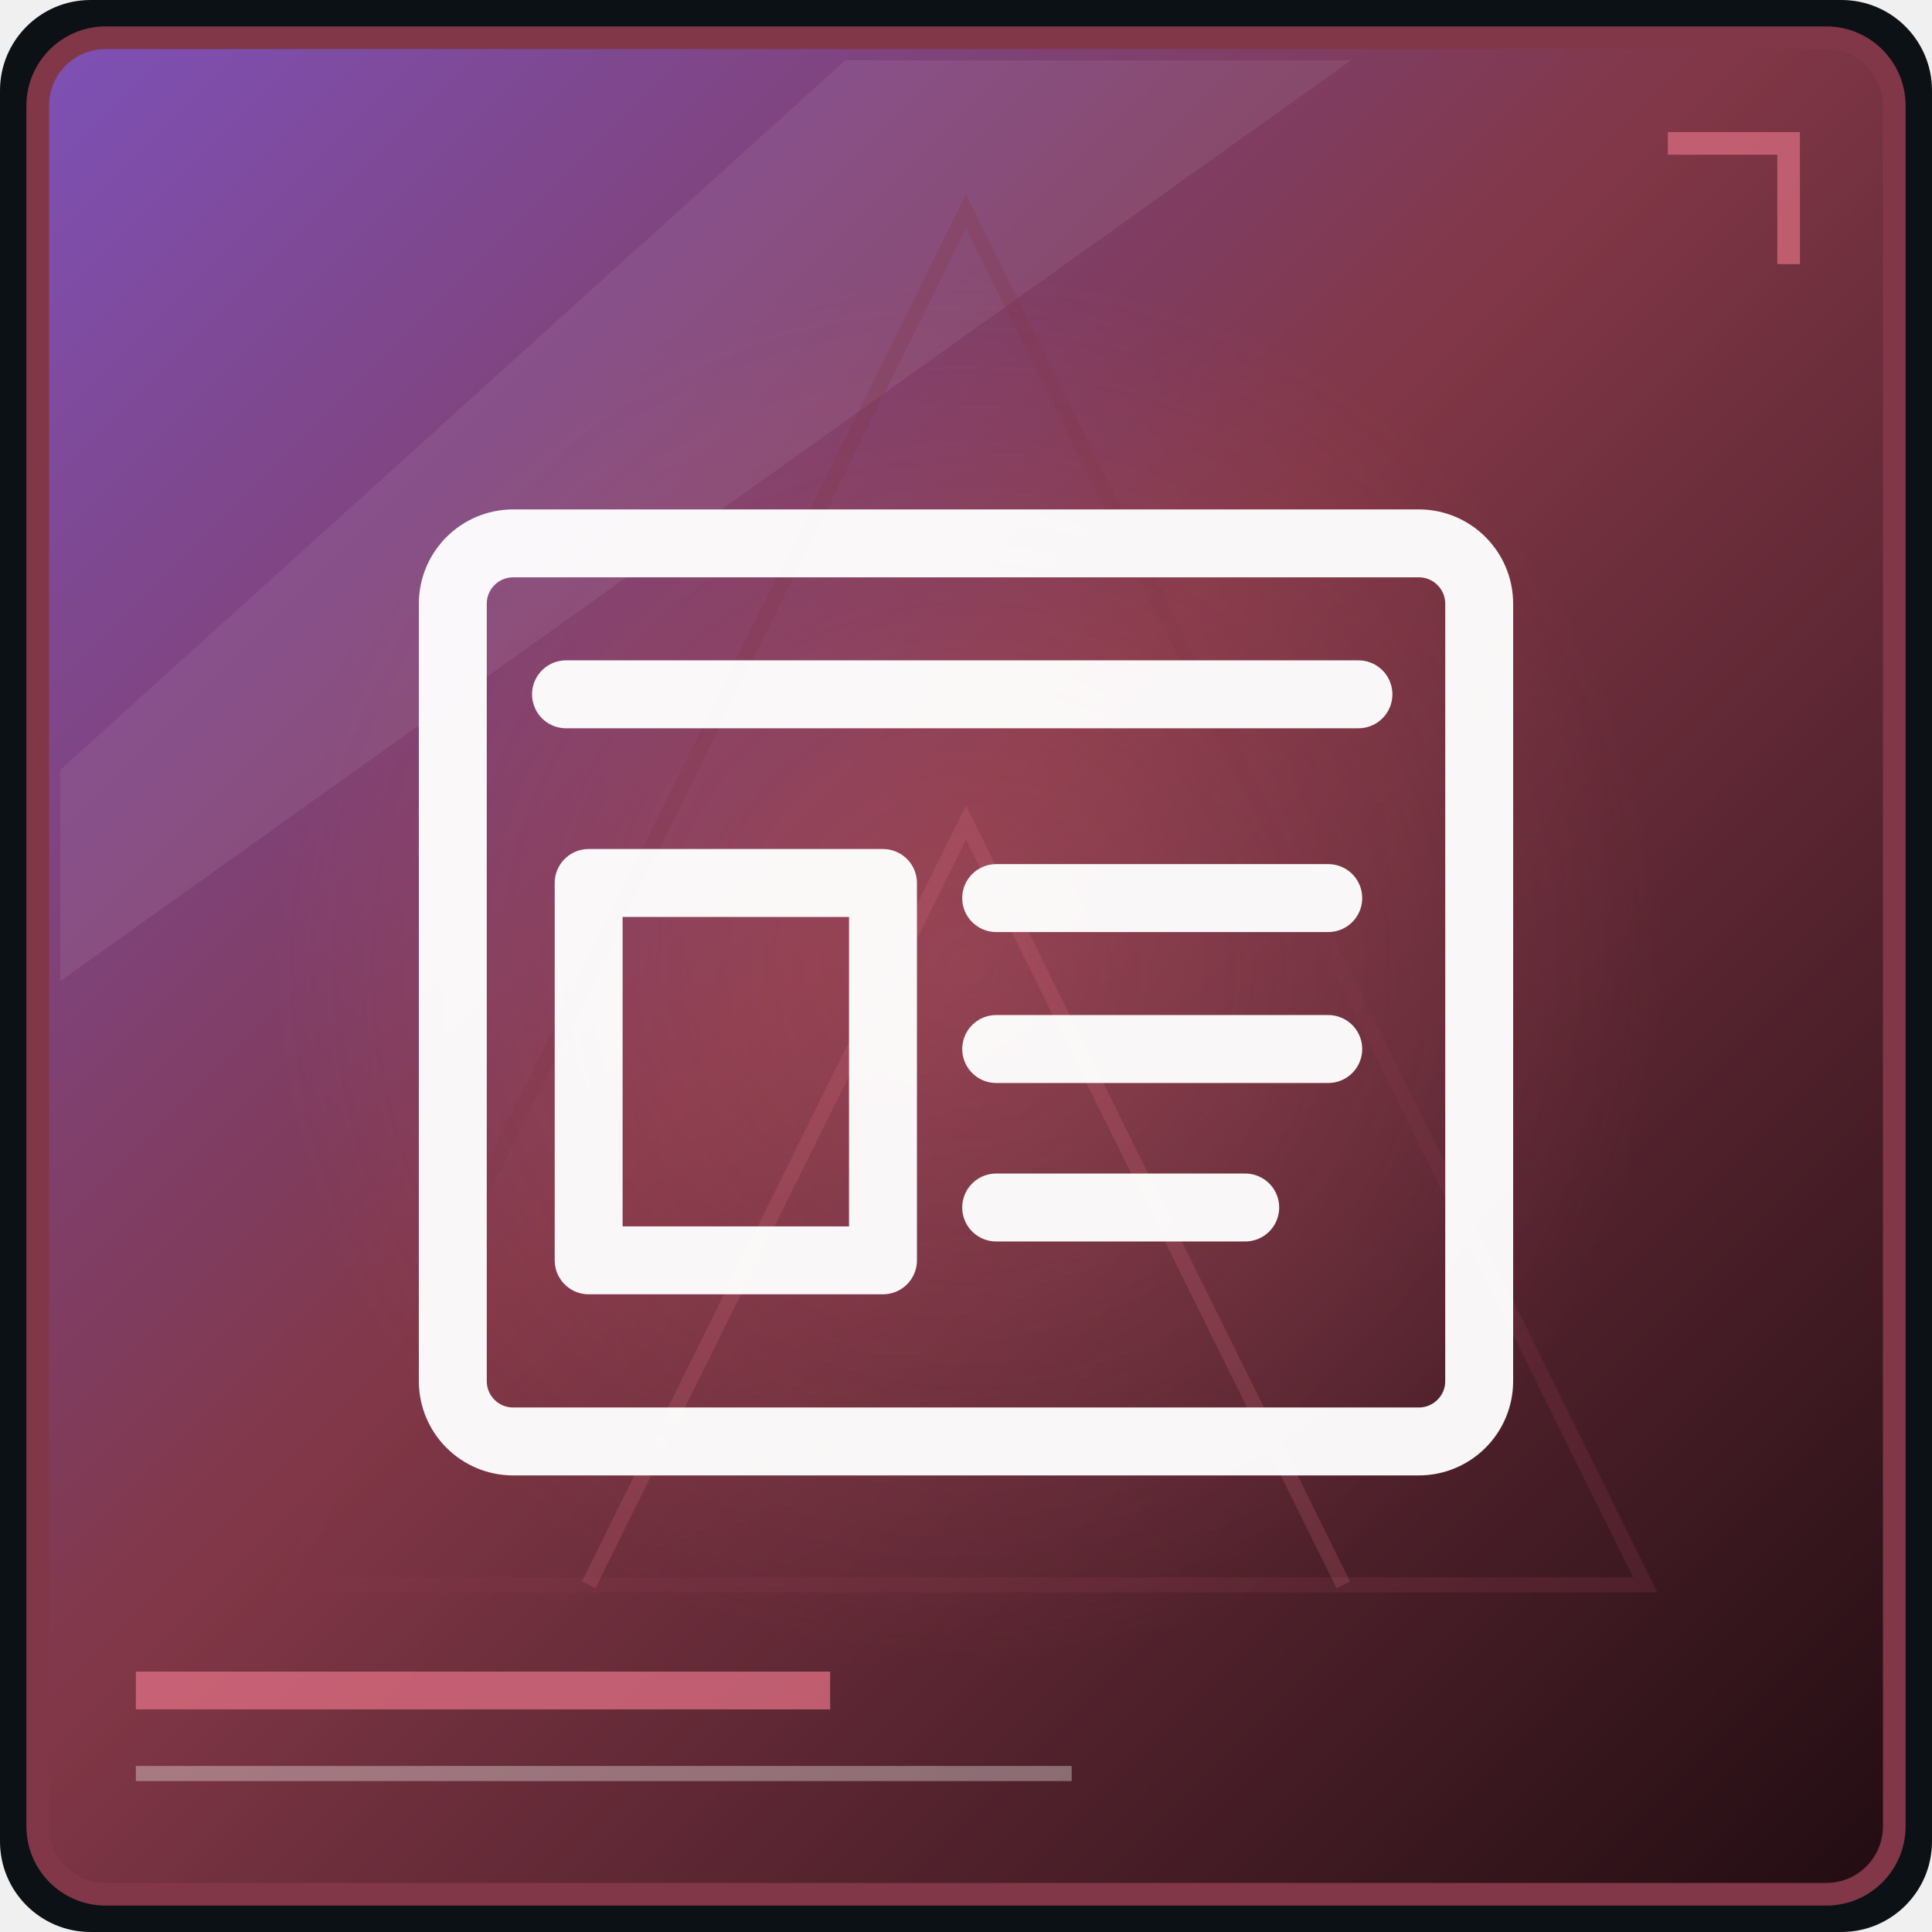
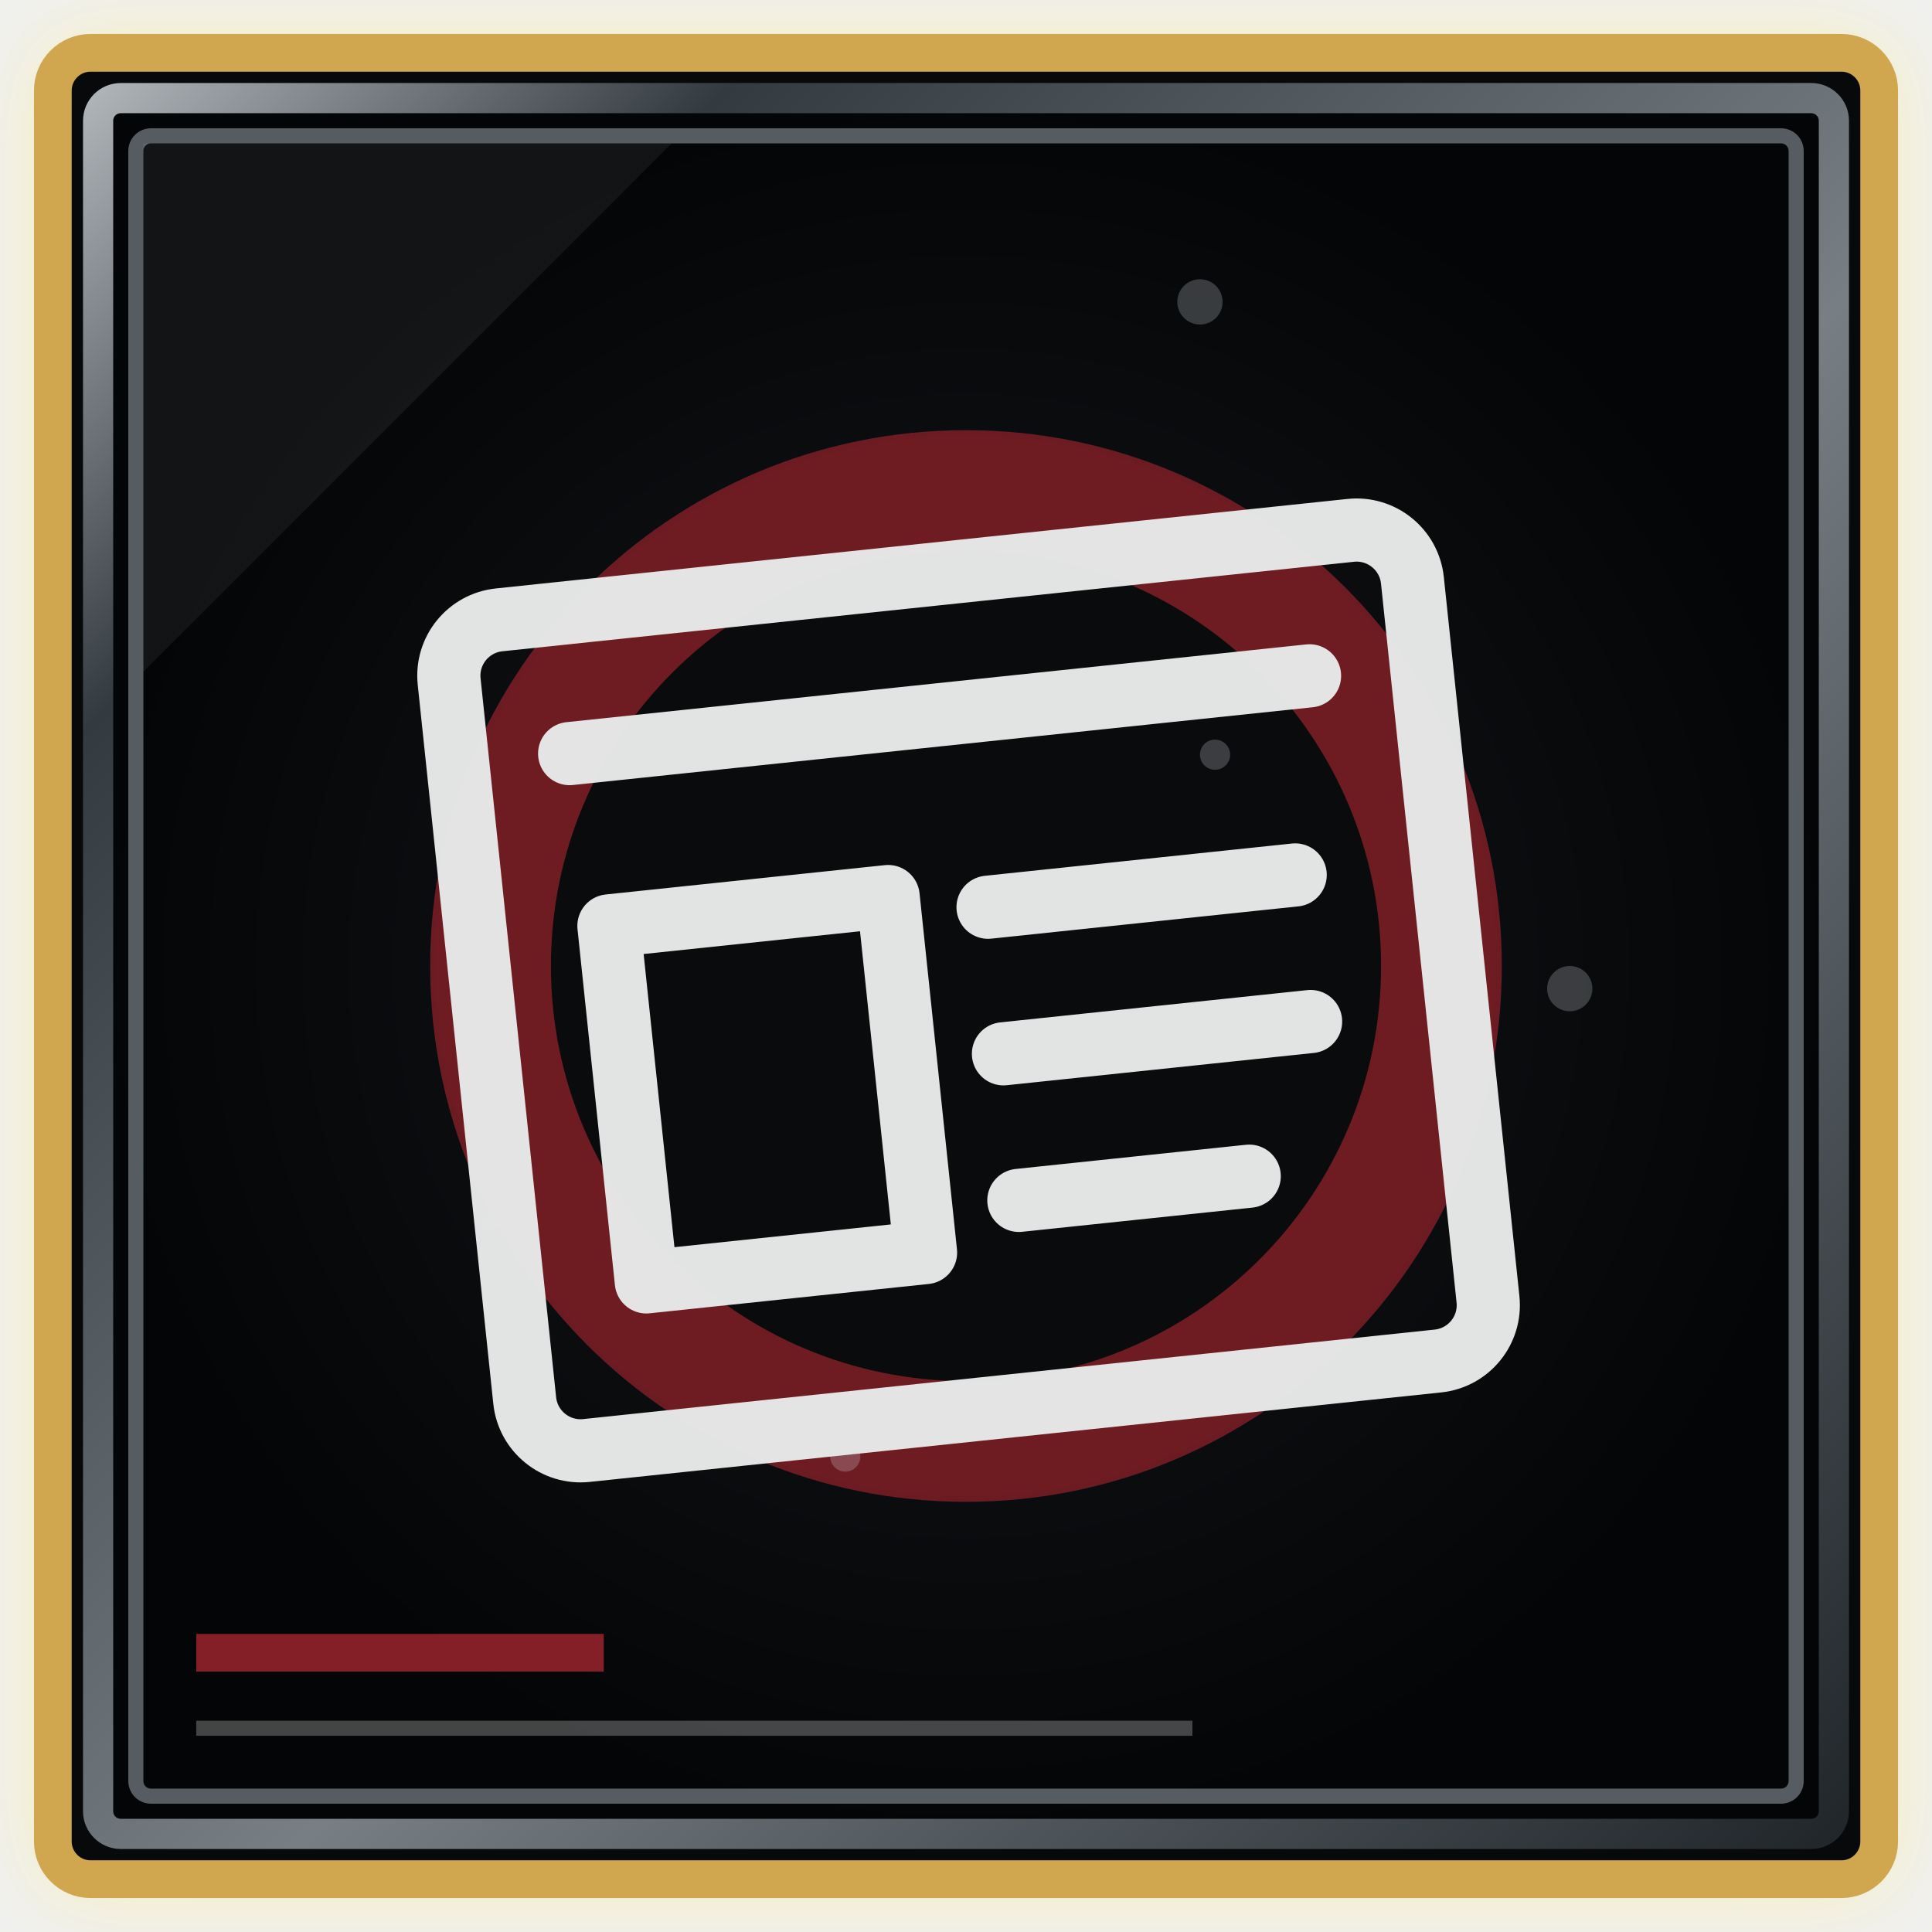
<svg xmlns="http://www.w3.org/2000/svg" width="256" height="256" viewBox="0 0 256 256">
  <defs>
-     <linearGradient id="bg70" x1="0" y1="0" x2="1" y2="1">
-       <stop stop-color="#7d51b8" />
-       <stop offset=".46" stop-color="#813747" />
-       <stop offset="1" stop-color="#200c11" />
+     <filter id="gold70" x="-45%" y="-45%" width="190%" height="190%">
+       <feGaussianBlur stdDeviation="6" result="b" />
+       <feColorMatrix in="b" type="matrix" values="1 0 0 0 .77  0 1 0 0 .48  0 0 1 0 .10  0 0 0 .65 0" />
+     </filter>
+     <linearGradient id="steel70" x1="0" y1="0" x2="1" y2="1">
+       <stop stop-color="#aeb4b8" />
+       <stop offset=".18" stop-color="#343b40" />
+       <stop offset=".56" stop-color="#777f84" />
+       <stop offset="1" stop-color="#20262a" />
    </linearGradient>
-     <radialGradient id="glow70">
-       <stop stop-color="#de6f83" stop-opacity=".55" />
-       <stop offset="1" stop-color="#de6f83" stop-opacity="0" />
+     <radialGradient id="v70">
+       <stop stop-color="#171b1e" />
+       <stop offset=".68" stop-color="#090b0d" />
+       <stop offset="1" stop-color="#040506" />
    </radialGradient>
  </defs>
-   <rect width="256" height="256" rx="12" fill="#0c1116" />
-   <rect x="5" y="5" width="246" height="246" rx="9" fill="url(#bg70)" stroke="#813747" stroke-width="3" />
-   <path d="M8 102 112 8h67L8 130Z" fill="#ffffff" opacity=".07" />
-   <circle cx="128" cy="128" r="92" fill="url(#glow70)" opacity=".48" />
-   <path d="M38 210 128 28l90 182Z" fill="none" stroke="#813747" stroke-width="2" opacity=".28" />
-   <path d="m78 210 50-101 50 101" fill="none" stroke="#de6f83" stroke-width="2" opacity=".2" />
-   <g fill="none" stroke="#ffffff" stroke-width="9" stroke-linecap="round" stroke-linejoin="round" opacity=".96">
-     <rect x="60" y="72" width="136" height="119" rx="8" />
-     <path d="M75 92h105M78 117h39v50H78ZM132 119h44M132 139h44M132 160h33" />
+   <rect x="8" y="8" width="240" height="240" rx="5" fill="none" stroke="#d0a64f" stroke-width="6" filter="url(#gold70)" opacity=".88" />
+   <rect x="7" y="7" width="242" height="242" rx="5" fill="#07090a" stroke="#d0a64f" stroke-width="5" />
+   <rect x="13" y="13" width="230" height="230" rx="3" fill="url(#v70)" stroke="url(#steel70)" stroke-width="4" />
+   <rect x="18" y="18" width="220" height="220" rx="2" fill="none" stroke="#727a80" stroke-width="2" opacity=".75" />
+   <path d="M19 19h70L19 89Z" fill="#ffffff" opacity=".06" />
+   <circle cx="128" cy="128" r="71" fill="#8d2028" opacity=".76" />
+   <circle cx="128" cy="128" r="55" fill="#090b0d" />
+   <circle cx="161" cy="100" r="2" fill="#d8dde0" opacity=".24" />
+   <circle cx="208" cy="131" r="3" fill="#d8dde0" opacity=".24" />
+   <circle cx="65" cy="162" r="1" fill="#d8dde0" opacity=".24" />
+   <circle cx="112" cy="193" r="2" fill="#d8dde0" opacity=".24" />
+   <circle cx="159" cy="40" r="3" fill="#d8dde0" opacity=".24" />
+   <g transform="translate(8.96 8.96) scale(0.930) rotate(-6 128 128)" fill="none" stroke="#e7e8e8" stroke-width="9" stroke-linecap="round" stroke-linejoin="round" opacity=".98">
+     <rect x="59" y="72" width="138" height="119" rx="8" />
+     <path d="M75 92h106M78 117h40v51H78ZM132 120h44M132 141h44M132 162h33" />
  </g>
-   <path d="M18 224h92" stroke="#de6f83" stroke-width="5" opacity=".76" />
-   <path d="M18 235h124" stroke="#ffffff" stroke-width="2" opacity=".34" />
-   <path d="M221 19h16v16" fill="none" stroke="#de6f83" stroke-width="3" opacity=".7" />
+   <path d="M26 219h54" stroke="#a4252f" stroke-width="5" opacity=".8" />
+   <path d="M26 229h132" stroke="#e7e8e8" stroke-width="2" opacity=".28" />
</svg>
